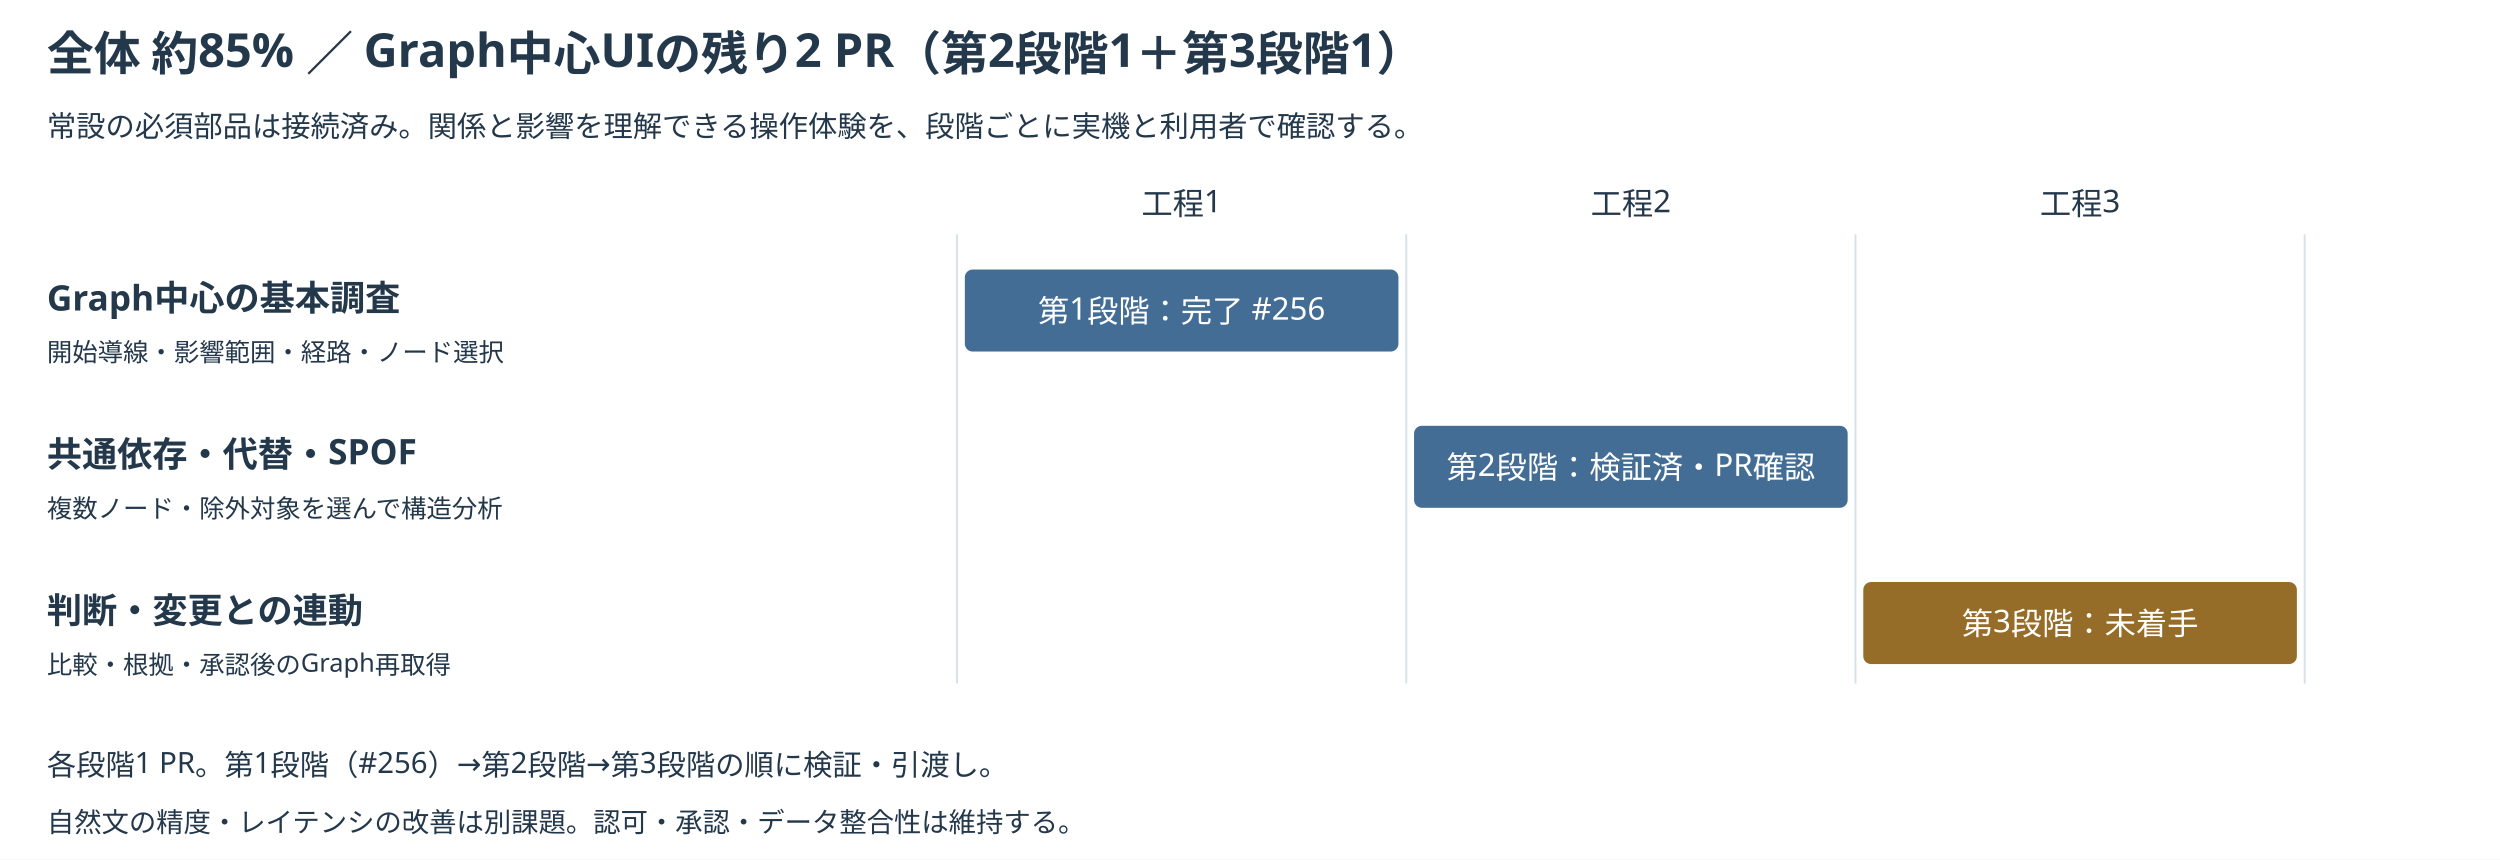
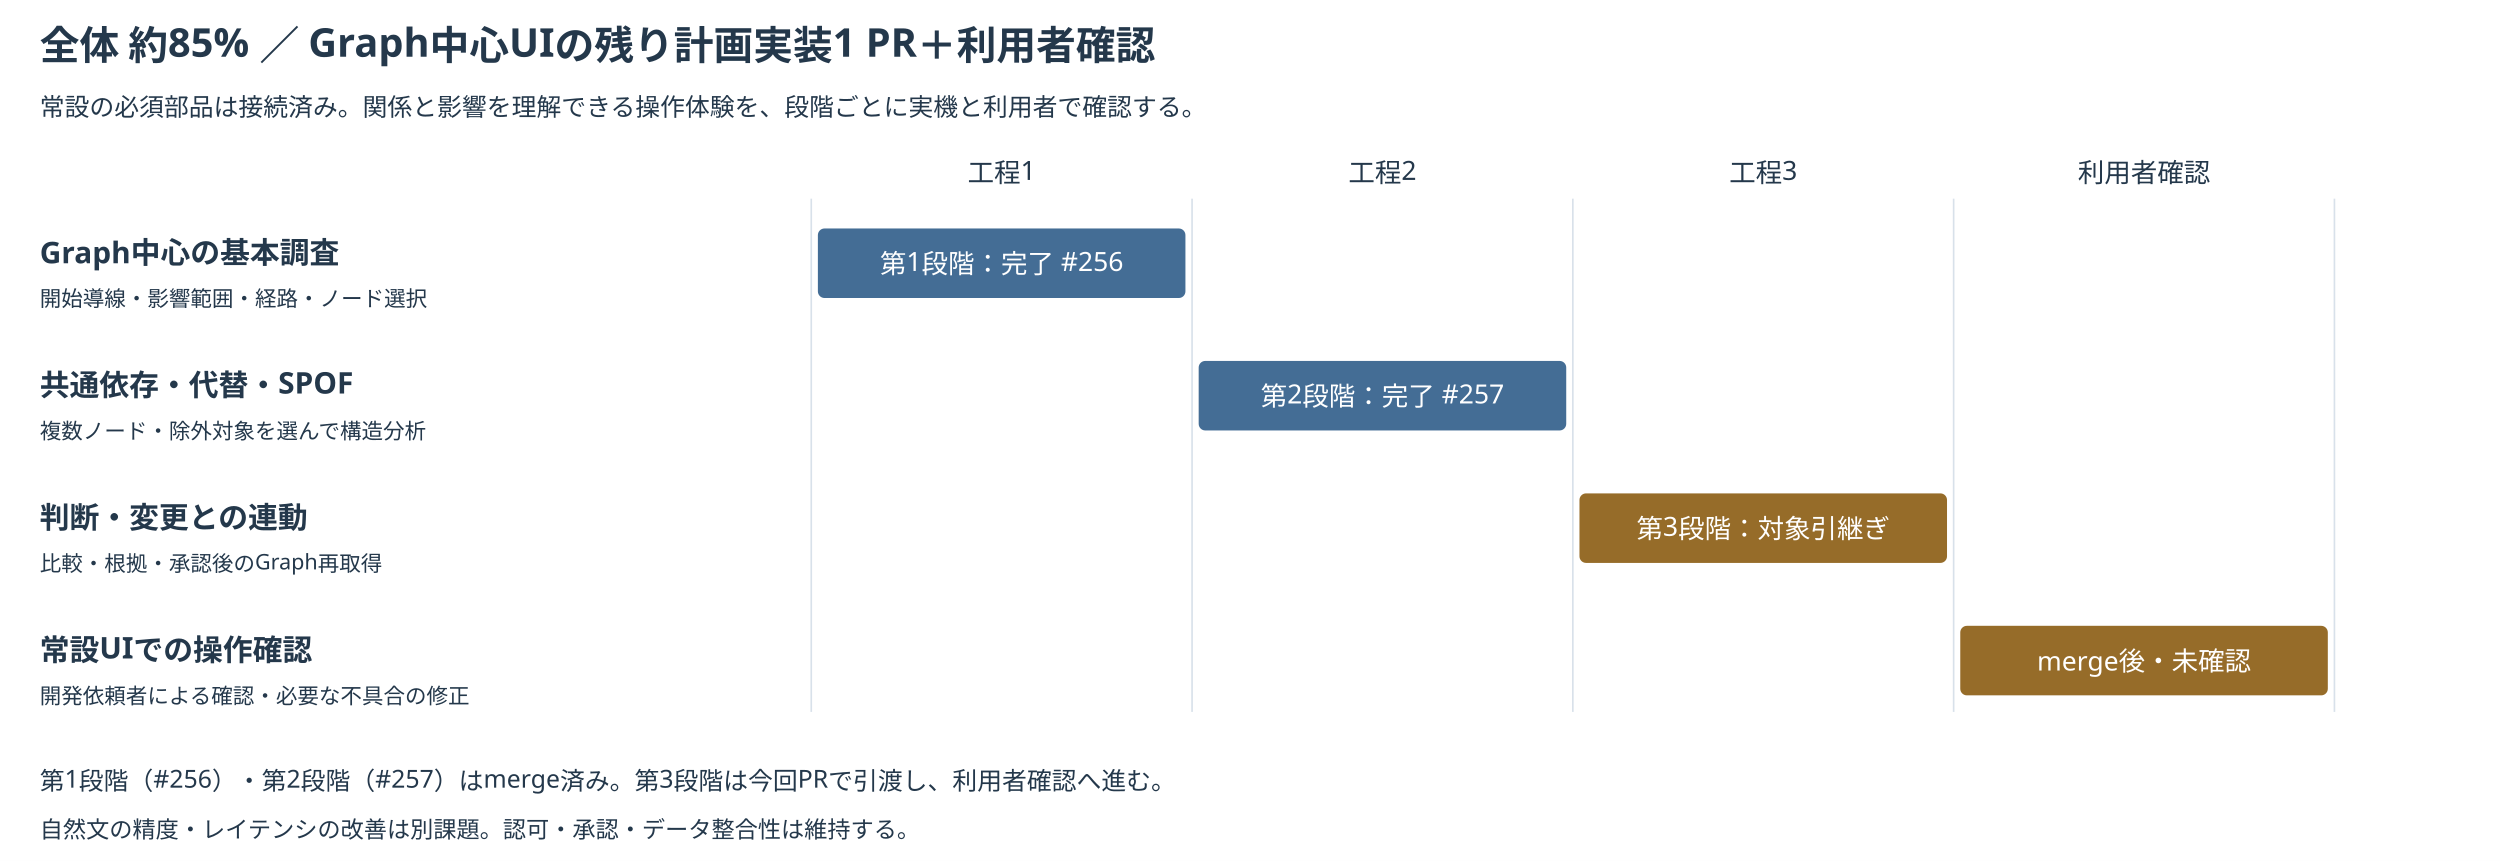
- <svg xmlns="http://www.w3.org/2000/svg" width="1280" height="440" viewBox="0 0 1280 440" role="img" aria-labelledby="title desc">
-   <rect width="1280" height="440" fill="white" />
+ <svg xmlns="http://www.w3.org/2000/svg" width="1510" height="520" viewBox="0 0 1510 520" role="img" aria-labelledby="title desc">
+   <rect width="1510" height="520" fill="white" />
  <g font-family="sans-serif" fill="#24384b">
-     <text x="24" y="36" font-size="24" font-weight="bold">全体 約85% ／ Graph中心UIの残り2 PR（第2段階1＋第3段階1）</text>
+     <text x="24" y="36" font-size="24" font-weight="bold">全体 約85% ／ Graph中心UIの残り計画実装1 PR＋利用者確認</text>
    <text x="24" y="70" font-size="15">常設の必須部品は接続済み。関係と影響を理解できる操作体験を、段階ごとに実機と利用者で確認する。</text>
-     <path d="M490 120V350 M720 120V350 M950 120V350 M1180 120V350" stroke="#d8e1ea" />
+     <path d="M490 120V430 M720 120V430 M950 120V430 M1180 120V430 M1410 120V430" stroke="#d8e1ea" />
    <text x="605" y="110" text-anchor="middle" font-size="16">工程1</text>
    <text x="835" y="110" text-anchor="middle" font-size="16">工程2</text>
    <text x="1065" y="110" text-anchor="middle" font-size="16">工程3</text>
    <text x="24" y="159" font-size="18" font-weight="bold">Graph中心の基本調査</text>
    <text x="24" y="185" font-size="13">開始導線・影響範囲・経路・ノード選択</text>
    <rect x="494" y="138" width="222" height="42" rx="4" fill="#446d95" />
    <text x="605" y="165" text-anchor="middle" font-size="16" fill="white">第1段階：完了 #256</text>
    <text x="24" y="239" font-size="18" font-weight="bold">共通依存・代替・SPOF</text>
    <text x="24" y="265" font-size="13">複数ノード・除外対象を選んで構造分析</text>
    <rect x="724" y="218" width="222" height="42" rx="4" fill="#446d95" />
-     <text x="835" y="245" text-anchor="middle" font-size="16" fill="white">第2段階：検証済・PR確認</text>
+     <text x="835" y="245" text-anchor="middle" font-size="16" fill="white">第2段階：完了 #257</text>
    <text x="24" y="319" font-size="18" font-weight="bold">判断・変更との連動</text>
    <text x="24" y="345" font-size="13">比較・根拠・承認後のGraph再取得</text>
    <rect x="954" y="298" width="222" height="42" rx="4" fill="#966c29" />
-     <text x="1065" y="325" text-anchor="middle" font-size="16" fill="white">第3段階：未着手</text>
-     <text x="24" y="397" font-size="15">各段階1 PR。第1段階（#256）→第2段階→第3段階の順に検証・引渡し。</text>
-     <text x="24" y="426" font-size="14">自然文の精度・レイテンシの改善は別課題。認可・承認・データ整合性は維持する。</text>
+     <text x="1065" y="325" text-anchor="middle" font-size="16" fill="white">第3段階：対象引継ぎ</text>
+     <text x="1295" y="110" text-anchor="middle" font-size="16">利用者確認</text>
+     <text x="24" y="399" font-size="18" font-weight="bold">常設UIでの操作確認</text>
+     <text x="24" y="425" font-size="13">開発依頼者による確認・必要な不具合の修正</text>
+     <rect x="1184" y="378" width="222" height="42" rx="4" fill="#966c29" />
+     <text x="1295" y="405" text-anchor="middle" font-size="16" fill="white">merge後・未確認</text>
+     <text x="24" y="477" font-size="15">第1段階（#256）・第2段階（#257）はmerge済み。第3段階は今回PRで引渡し、利用者確認へ進む。</text>
+     <text x="24" y="506" font-size="14">自然文の精度・レイテンシの改善は別課題。認可・承認・データ整合性は維持する。</text>
  </g>
</svg>
